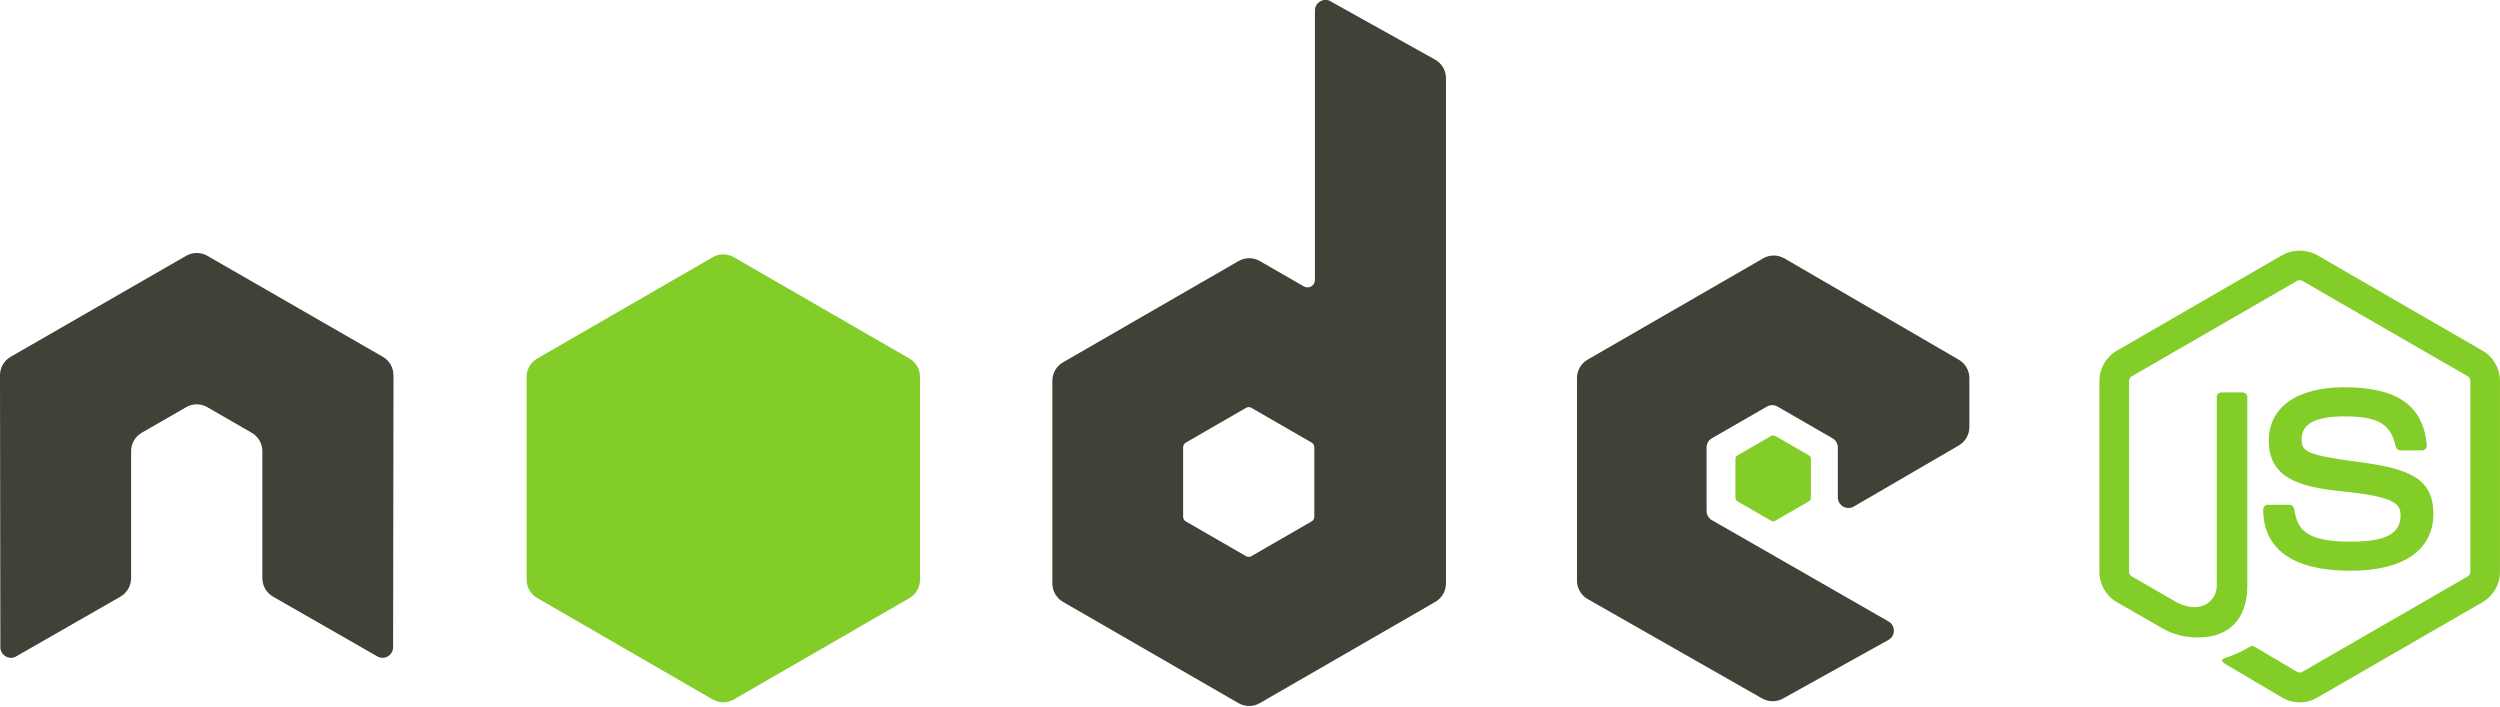
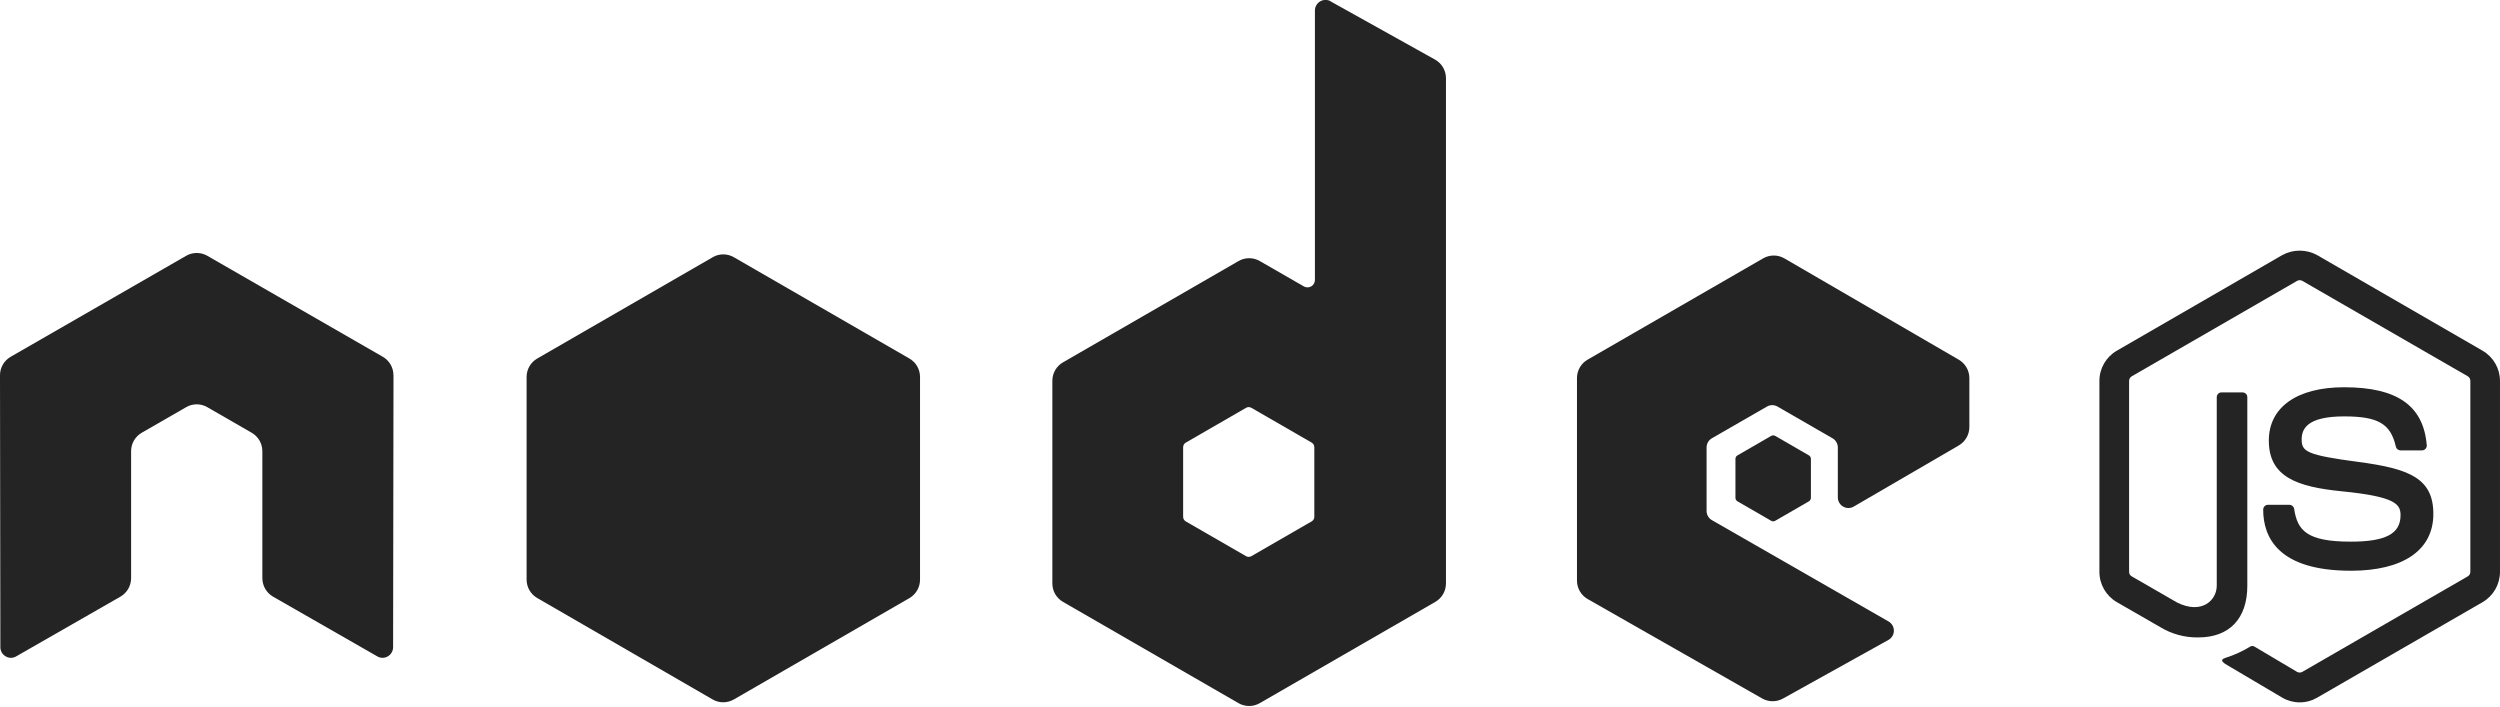
<svg xmlns="http://www.w3.org/2000/svg" width="153" height="43.211" viewBox="0 0 153 43.211">
-   <defs>
-     <style>
-       .cls-1 {
-         fill: #83cd29;
-       }
- 
-       .cls-2 {
-         fill: #404137;
-       }
-     </style>
-   </defs>
-   <g id="nodejs-original-wordmark" transform="translate(-4.067 -47.074)">
-     <path id="Path_15" data-name="Path 15" class="cls-1" d="M116.98,86.737a2.111,2.111,0,0,1-1.062-.286l-3.383-2c-.505-.282-.259-.383-.092-.44a6.866,6.866,0,0,0,1.529-.7.258.258,0,0,1,.251.019l2.6,1.543a.333.333,0,0,0,.314,0l10.131-5.848a.317.317,0,0,0,.156-.274V67.061a.327.327,0,0,0-.157-.28l-10.128-5.842a.324.324,0,0,0-.313,0L106.7,66.783a.33.33,0,0,0-.16.278V78.754a.31.31,0,0,0,.16.271l2.775,1.6c1.506.752,2.429-.134,2.429-1.025V68.058a.291.291,0,0,1,.294-.291h1.285a.292.292,0,0,1,.292.291V79.6c0,2.009-1.094,3.162-3,3.162a4.338,4.338,0,0,1-2.333-.633L105.785,80.6a2.14,2.14,0,0,1-1.062-1.848V67.063a2.131,2.131,0,0,1,1.062-1.846l10.131-5.855a2.224,2.224,0,0,1,2.128,0l10.131,5.855a2.138,2.138,0,0,1,1.063,1.846V78.755a2.145,2.145,0,0,1-1.063,1.848l-10.131,5.849a2.108,2.108,0,0,1-1.065.285m3.131-8.056c-4.436,0-5.364-2.036-5.364-3.743a.293.293,0,0,1,.294-.292h1.31a.293.293,0,0,1,.291.248c.2,1.334.788,2.007,3.469,2.007,2.133,0,3.042-.483,3.042-1.616,0-.654-.258-1.137-3.574-1.463-2.772-.274-4.487-.886-4.487-3.106,0-2.044,1.723-3.264,4.611-3.264,3.246,0,4.852,1.127,5.055,3.545a.291.291,0,0,1-.291.318H123.15a.291.291,0,0,1-.285-.228c-.317-1.4-1.082-1.852-3.164-1.852-2.33,0-2.6.813-2.6,1.419,0,.737.319.951,3.466,1.367,3.113.412,4.593.994,4.593,3.184,0,2.212-1.839,3.477-5.048,3.477" transform="translate(27.828 3.322)" />
-     <path id="Path_16" data-name="Path 16" class="cls-2" d="M103.043,70.948a1.3,1.3,0,0,0,.646-1.123v-3a1.3,1.3,0,0,0-.646-1.122L92.367,59.5a1.3,1.3,0,0,0-1.3,0L80.323,65.7a1.3,1.3,0,0,0-.648,1.123v12.4a1.3,1.3,0,0,0,.656,1.128l10.675,6.082a1.3,1.3,0,0,0,1.273.008l6.456-3.589a.648.648,0,0,0,.008-1.13l-10.809-6.2a.647.647,0,0,1-.327-.562V71.07a.645.645,0,0,1,.324-.56L91.3,68.57a.645.645,0,0,1,.647,0l3.366,1.94a.647.647,0,0,1,.326.56v3.058a.649.649,0,0,0,.975.562l6.432-3.743" transform="translate(20.903 3.386)" />
-     <path id="Path_17" data-name="Path 17" class="cls-1" d="M89.457,67.981a.254.254,0,0,1,.249,0l2.061,1.191a.251.251,0,0,1,.124.216v2.381a.249.249,0,0,1-.124.216l-2.061,1.19a.248.248,0,0,1-.249,0l-2.06-1.19a.248.248,0,0,1-.125-.216V69.388a.249.249,0,0,1,.125-.216l2.06-1.191" transform="translate(23.004 5.771)" />
-     <path id="Path_18" data-name="Path 18" class="cls-2" d="M70.555,78.7a.325.325,0,0,1-.162.281L66.7,81.112a.32.32,0,0,1-.324,0l-3.689-2.127a.325.325,0,0,1-.162-.281V74.444a.33.33,0,0,1,.162-.282l3.689-2.129a.317.317,0,0,1,.326,0l3.69,2.129a.329.329,0,0,1,.161.282V78.7Zm1-31.549a.649.649,0,0,0-.965.567V64.208a.453.453,0,0,1-.68.393L67.216,63.05a1.3,1.3,0,0,0-1.3,0l-10.745,6.2a1.3,1.3,0,0,0-.65,1.125V82.782a1.3,1.3,0,0,0,.648,1.125l10.745,6.2a1.3,1.3,0,0,0,1.3,0l10.748-6.2a1.3,1.3,0,0,0,.648-1.125V51.857a1.3,1.3,0,0,0-.665-1.134l-6.4-3.568" transform="translate(13.95 0)" />
-     <path id="Path_19" data-name="Path 19" class="cls-1" d="M40.7,59.445a1.294,1.294,0,0,1,1.3,0l10.745,6.2a1.3,1.3,0,0,1,.648,1.125v12.41a1.3,1.3,0,0,1-.648,1.125L42,86.508a1.3,1.3,0,0,1-1.3,0L29.963,80.3a1.3,1.3,0,0,1-.648-1.125V66.768a1.3,1.3,0,0,1,.648-1.123l10.741-6.2" transform="translate(6.98 3.372)" />
-     <path id="Path_20" data-name="Path 20" class="cls-2" d="M28.145,66.684a1.294,1.294,0,0,0-.648-1.127L16.755,59.375a1.263,1.263,0,0,0-.592-.17h-.111a1.268,1.268,0,0,0-.592.17L4.717,65.557a1.3,1.3,0,0,0-.65,1.127L4.09,83.329a.637.637,0,0,0,.324.56.622.622,0,0,0,.645,0l6.382-3.656a1.308,1.308,0,0,0,.65-1.126V71.331a1.3,1.3,0,0,1,.647-1.125l2.719-1.565a1.287,1.287,0,0,1,1.3,0l2.716,1.565a1.3,1.3,0,0,1,.65,1.125v7.776a1.31,1.31,0,0,0,.65,1.126l6.382,3.656a.629.629,0,0,0,.648,0,.648.648,0,0,0,.322-.56l.024-16.645" transform="translate(0 3.354)" />
+   <g id="nodejs" transform="translate(-4.067 -47.074)">
+     <path id="Path_15" data-name="Path 15" d="M116.98,86.737a2.111,2.111,0,0,1-1.062-.286l-3.383-2c-.505-.282-.259-.383-.092-.44a6.866,6.866,0,0,0,1.529-.7.258.258,0,0,1,.251.019l2.6,1.543a.333.333,0,0,0,.314,0l10.131-5.848a.317.317,0,0,0,.156-.274V67.061a.327.327,0,0,0-.157-.28l-10.128-5.842a.324.324,0,0,0-.313,0L106.7,66.783a.33.33,0,0,0-.16.278V78.754a.31.31,0,0,0,.16.271l2.775,1.6c1.506.752,2.429-.134,2.429-1.025V68.058a.291.291,0,0,1,.294-.291h1.285a.292.292,0,0,1,.292.291V79.6c0,2.009-1.094,3.162-3,3.162a4.338,4.338,0,0,1-2.333-.633L105.785,80.6a2.14,2.14,0,0,1-1.062-1.848V67.063a2.131,2.131,0,0,1,1.062-1.846l10.131-5.855a2.224,2.224,0,0,1,2.128,0l10.131,5.855a2.138,2.138,0,0,1,1.063,1.846V78.755a2.145,2.145,0,0,1-1.063,1.848l-10.131,5.849a2.108,2.108,0,0,1-1.065.285m3.131-8.056c-4.436,0-5.364-2.036-5.364-3.743a.293.293,0,0,1,.294-.292h1.31a.293.293,0,0,1,.291.248c.2,1.334.788,2.007,3.469,2.007,2.133,0,3.042-.483,3.042-1.616,0-.654-.258-1.137-3.574-1.463-2.772-.274-4.487-.886-4.487-3.106,0-2.044,1.723-3.264,4.611-3.264,3.246,0,4.852,1.127,5.055,3.545a.291.291,0,0,1-.291.318H123.15a.291.291,0,0,1-.285-.228c-.317-1.4-1.082-1.852-3.164-1.852-2.33,0-2.6.813-2.6,1.419,0,.737.319.951,3.466,1.367,3.113.412,4.593.994,4.593,3.184,0,2.212-1.839,3.477-5.048,3.477" transform="translate(27.828 3.322)" fill="#242424" />
+     <path id="Path_16" data-name="Path 16" d="M103.043,70.948a1.3,1.3,0,0,0,.646-1.123v-3a1.3,1.3,0,0,0-.646-1.122L92.367,59.5a1.3,1.3,0,0,0-1.3,0L80.323,65.7a1.3,1.3,0,0,0-.648,1.123v12.4a1.3,1.3,0,0,0,.656,1.128l10.675,6.082a1.3,1.3,0,0,0,1.273.008l6.456-3.589a.648.648,0,0,0,.008-1.13l-10.809-6.2a.647.647,0,0,1-.327-.562V71.07a.645.645,0,0,1,.324-.56L91.3,68.57a.645.645,0,0,1,.647,0l3.366,1.94a.647.647,0,0,1,.326.56v3.058a.649.649,0,0,0,.975.562l6.432-3.743" transform="translate(20.903 3.386)" fill="#242424" />
+     <path id="Path_17" data-name="Path 17" d="M89.457,67.981a.254.254,0,0,1,.249,0l2.061,1.191a.251.251,0,0,1,.124.216v2.381a.249.249,0,0,1-.124.216l-2.061,1.19a.248.248,0,0,1-.249,0l-2.06-1.19a.248.248,0,0,1-.125-.216V69.388a.249.249,0,0,1,.125-.216l2.06-1.191" transform="translate(23.004 5.771)" fill="#242424" />
+     <path id="Path_18" data-name="Path 18" d="M70.555,78.7a.325.325,0,0,1-.162.281L66.7,81.112a.32.32,0,0,1-.324,0l-3.689-2.127a.325.325,0,0,1-.162-.281V74.444a.33.33,0,0,1,.162-.282l3.689-2.129a.317.317,0,0,1,.326,0l3.69,2.129a.329.329,0,0,1,.161.282V78.7Zm1-31.549a.649.649,0,0,0-.965.567V64.208a.453.453,0,0,1-.68.393L67.216,63.05a1.3,1.3,0,0,0-1.3,0l-10.745,6.2a1.3,1.3,0,0,0-.65,1.125V82.782a1.3,1.3,0,0,0,.648,1.125l10.745,6.2a1.3,1.3,0,0,0,1.3,0l10.748-6.2a1.3,1.3,0,0,0,.648-1.125V51.857a1.3,1.3,0,0,0-.665-1.134l-6.4-3.568" transform="translate(13.95 0)" fill="#242424" />
+     <path id="Path_19" data-name="Path 19" d="M40.7,59.445a1.294,1.294,0,0,1,1.3,0l10.745,6.2a1.3,1.3,0,0,1,.648,1.125v12.41a1.3,1.3,0,0,1-.648,1.125L42,86.508a1.3,1.3,0,0,1-1.3,0L29.963,80.3a1.3,1.3,0,0,1-.648-1.125V66.768a1.3,1.3,0,0,1,.648-1.123l10.741-6.2" transform="translate(6.98 3.372)" fill="#242424" />
+     <path id="Path_20" data-name="Path 20" d="M28.145,66.684a1.294,1.294,0,0,0-.648-1.127L16.755,59.375a1.263,1.263,0,0,0-.592-.17h-.111a1.268,1.268,0,0,0-.592.17L4.717,65.557a1.3,1.3,0,0,0-.65,1.127L4.09,83.329a.637.637,0,0,0,.324.56.622.622,0,0,0,.645,0l6.382-3.656a1.308,1.308,0,0,0,.65-1.126V71.331a1.3,1.3,0,0,1,.647-1.125l2.719-1.565a1.287,1.287,0,0,1,1.3,0l2.716,1.565a1.3,1.3,0,0,1,.65,1.125v7.776a1.31,1.31,0,0,0,.65,1.126l6.382,3.656a.629.629,0,0,0,.648,0,.648.648,0,0,0,.322-.56l.024-16.645" transform="translate(0 3.354)" fill="#242424" />
  </g>
</svg>
